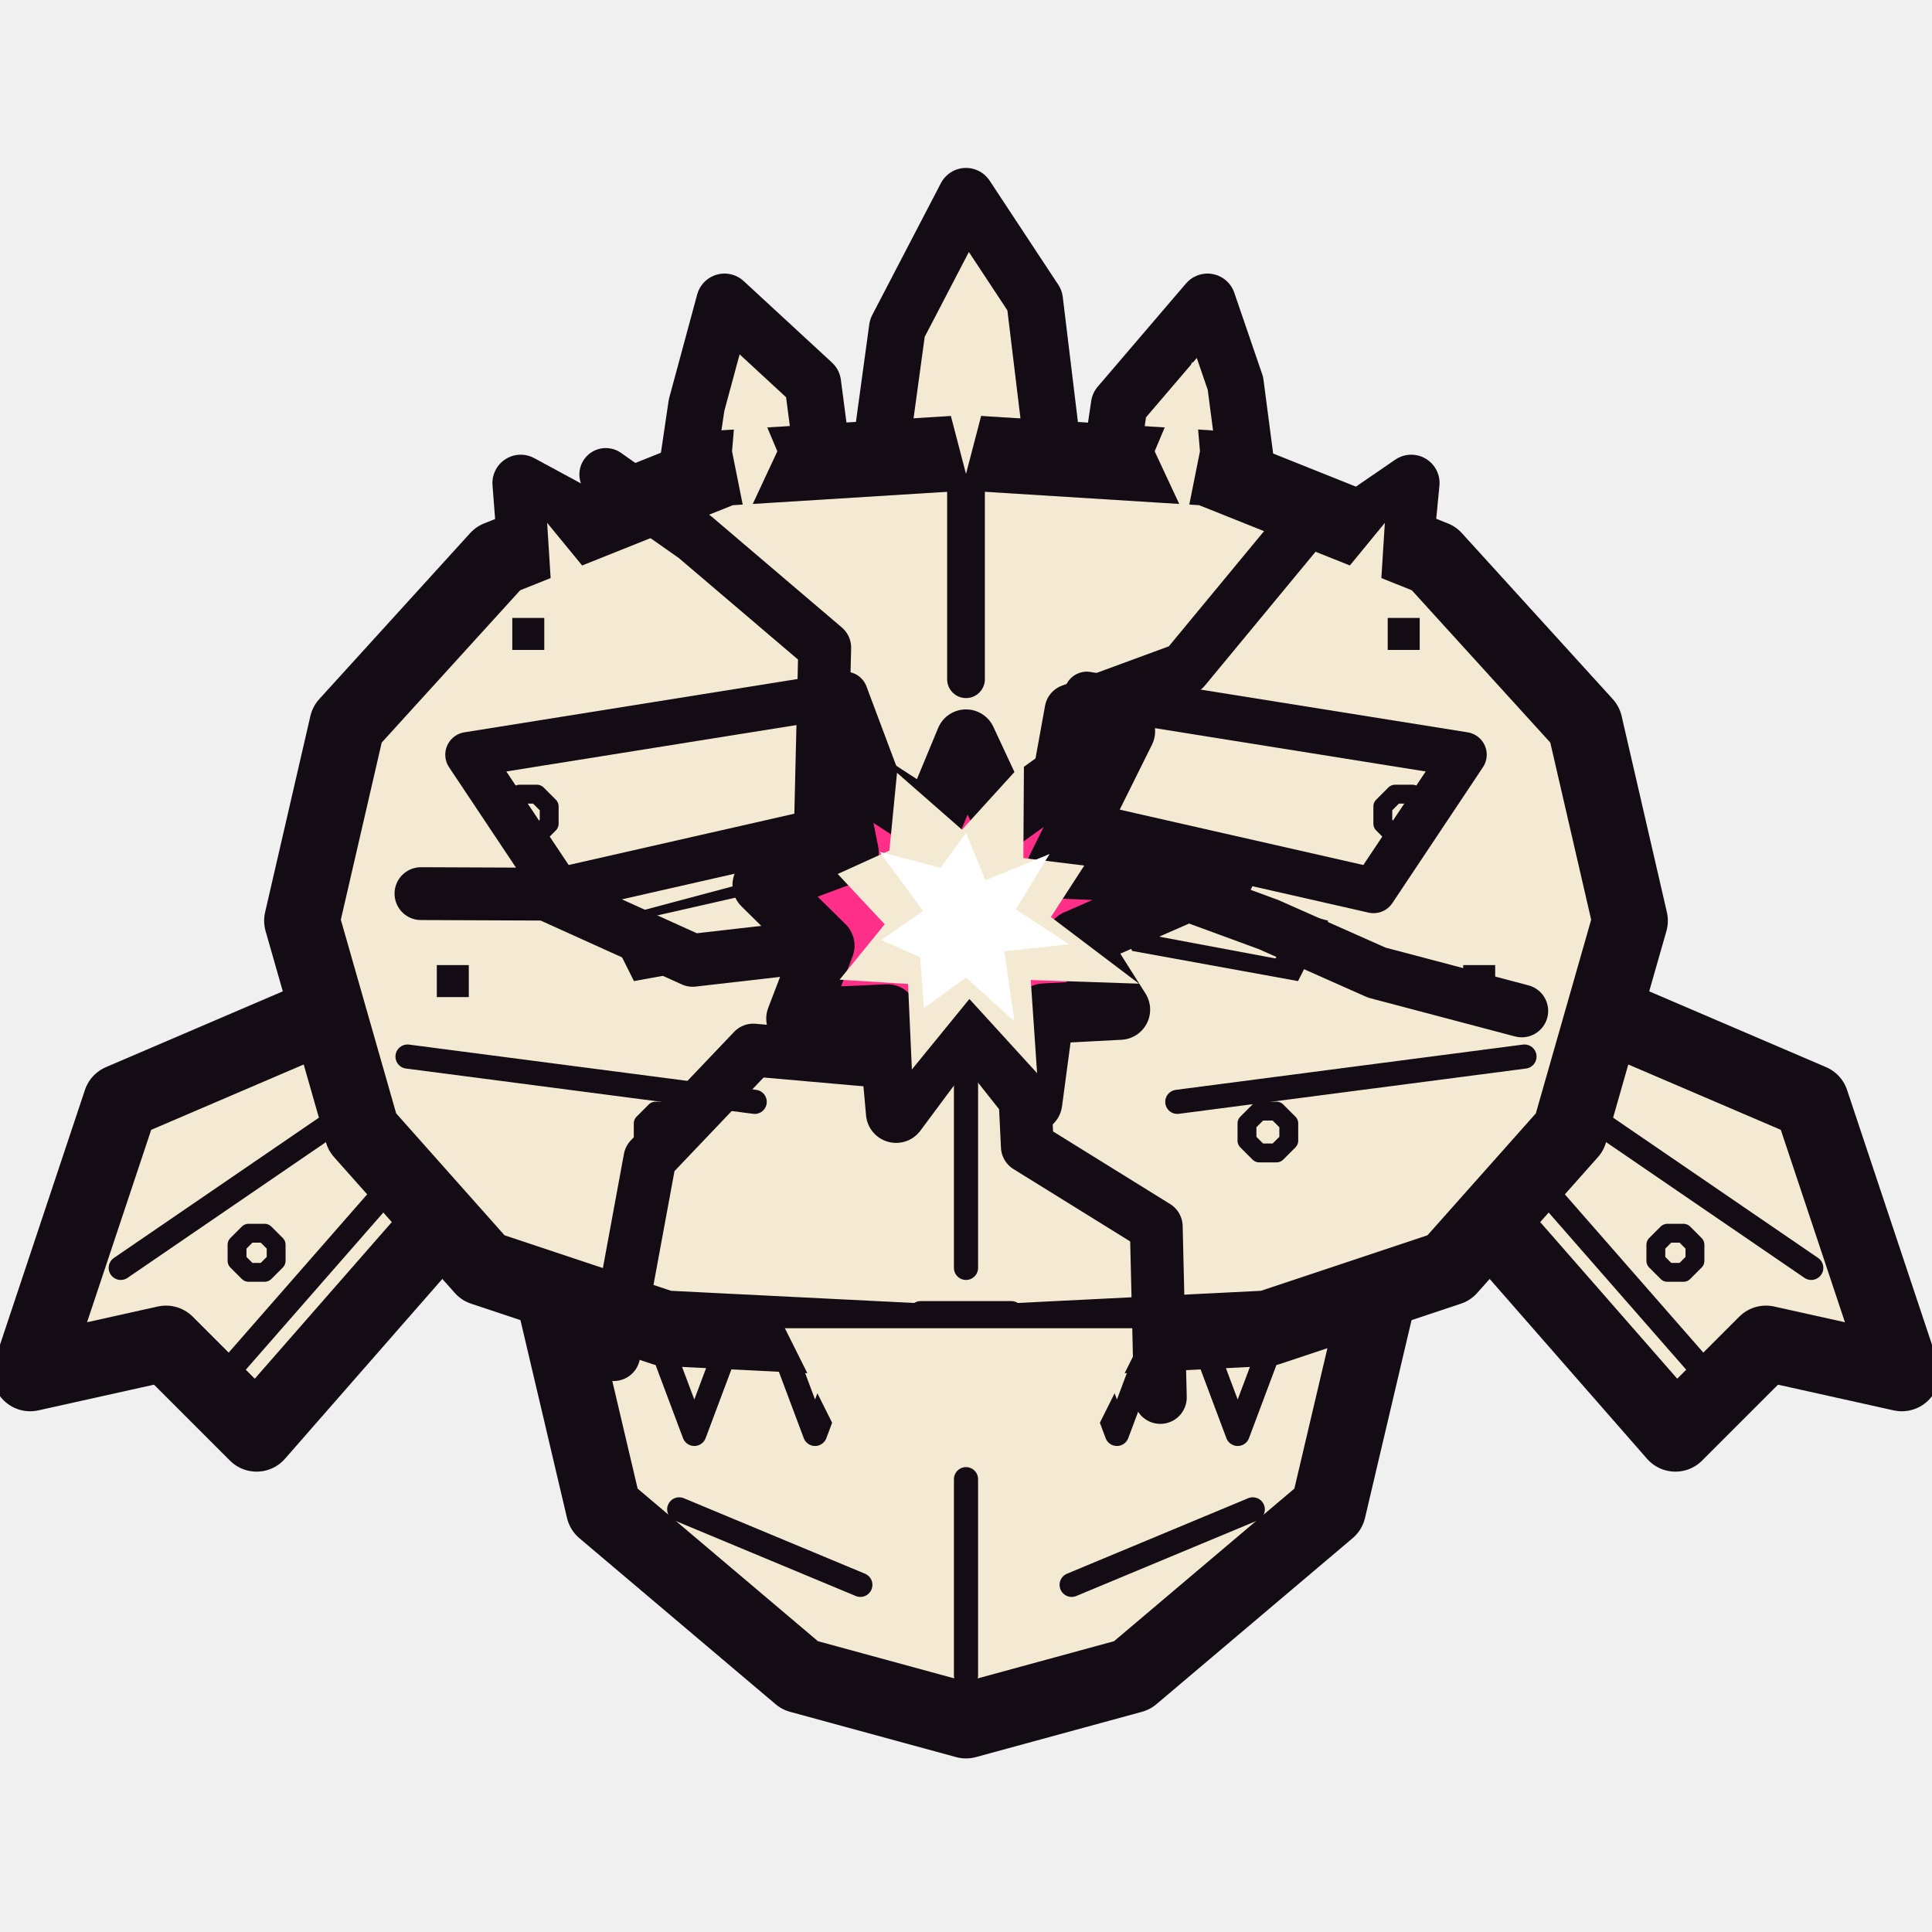
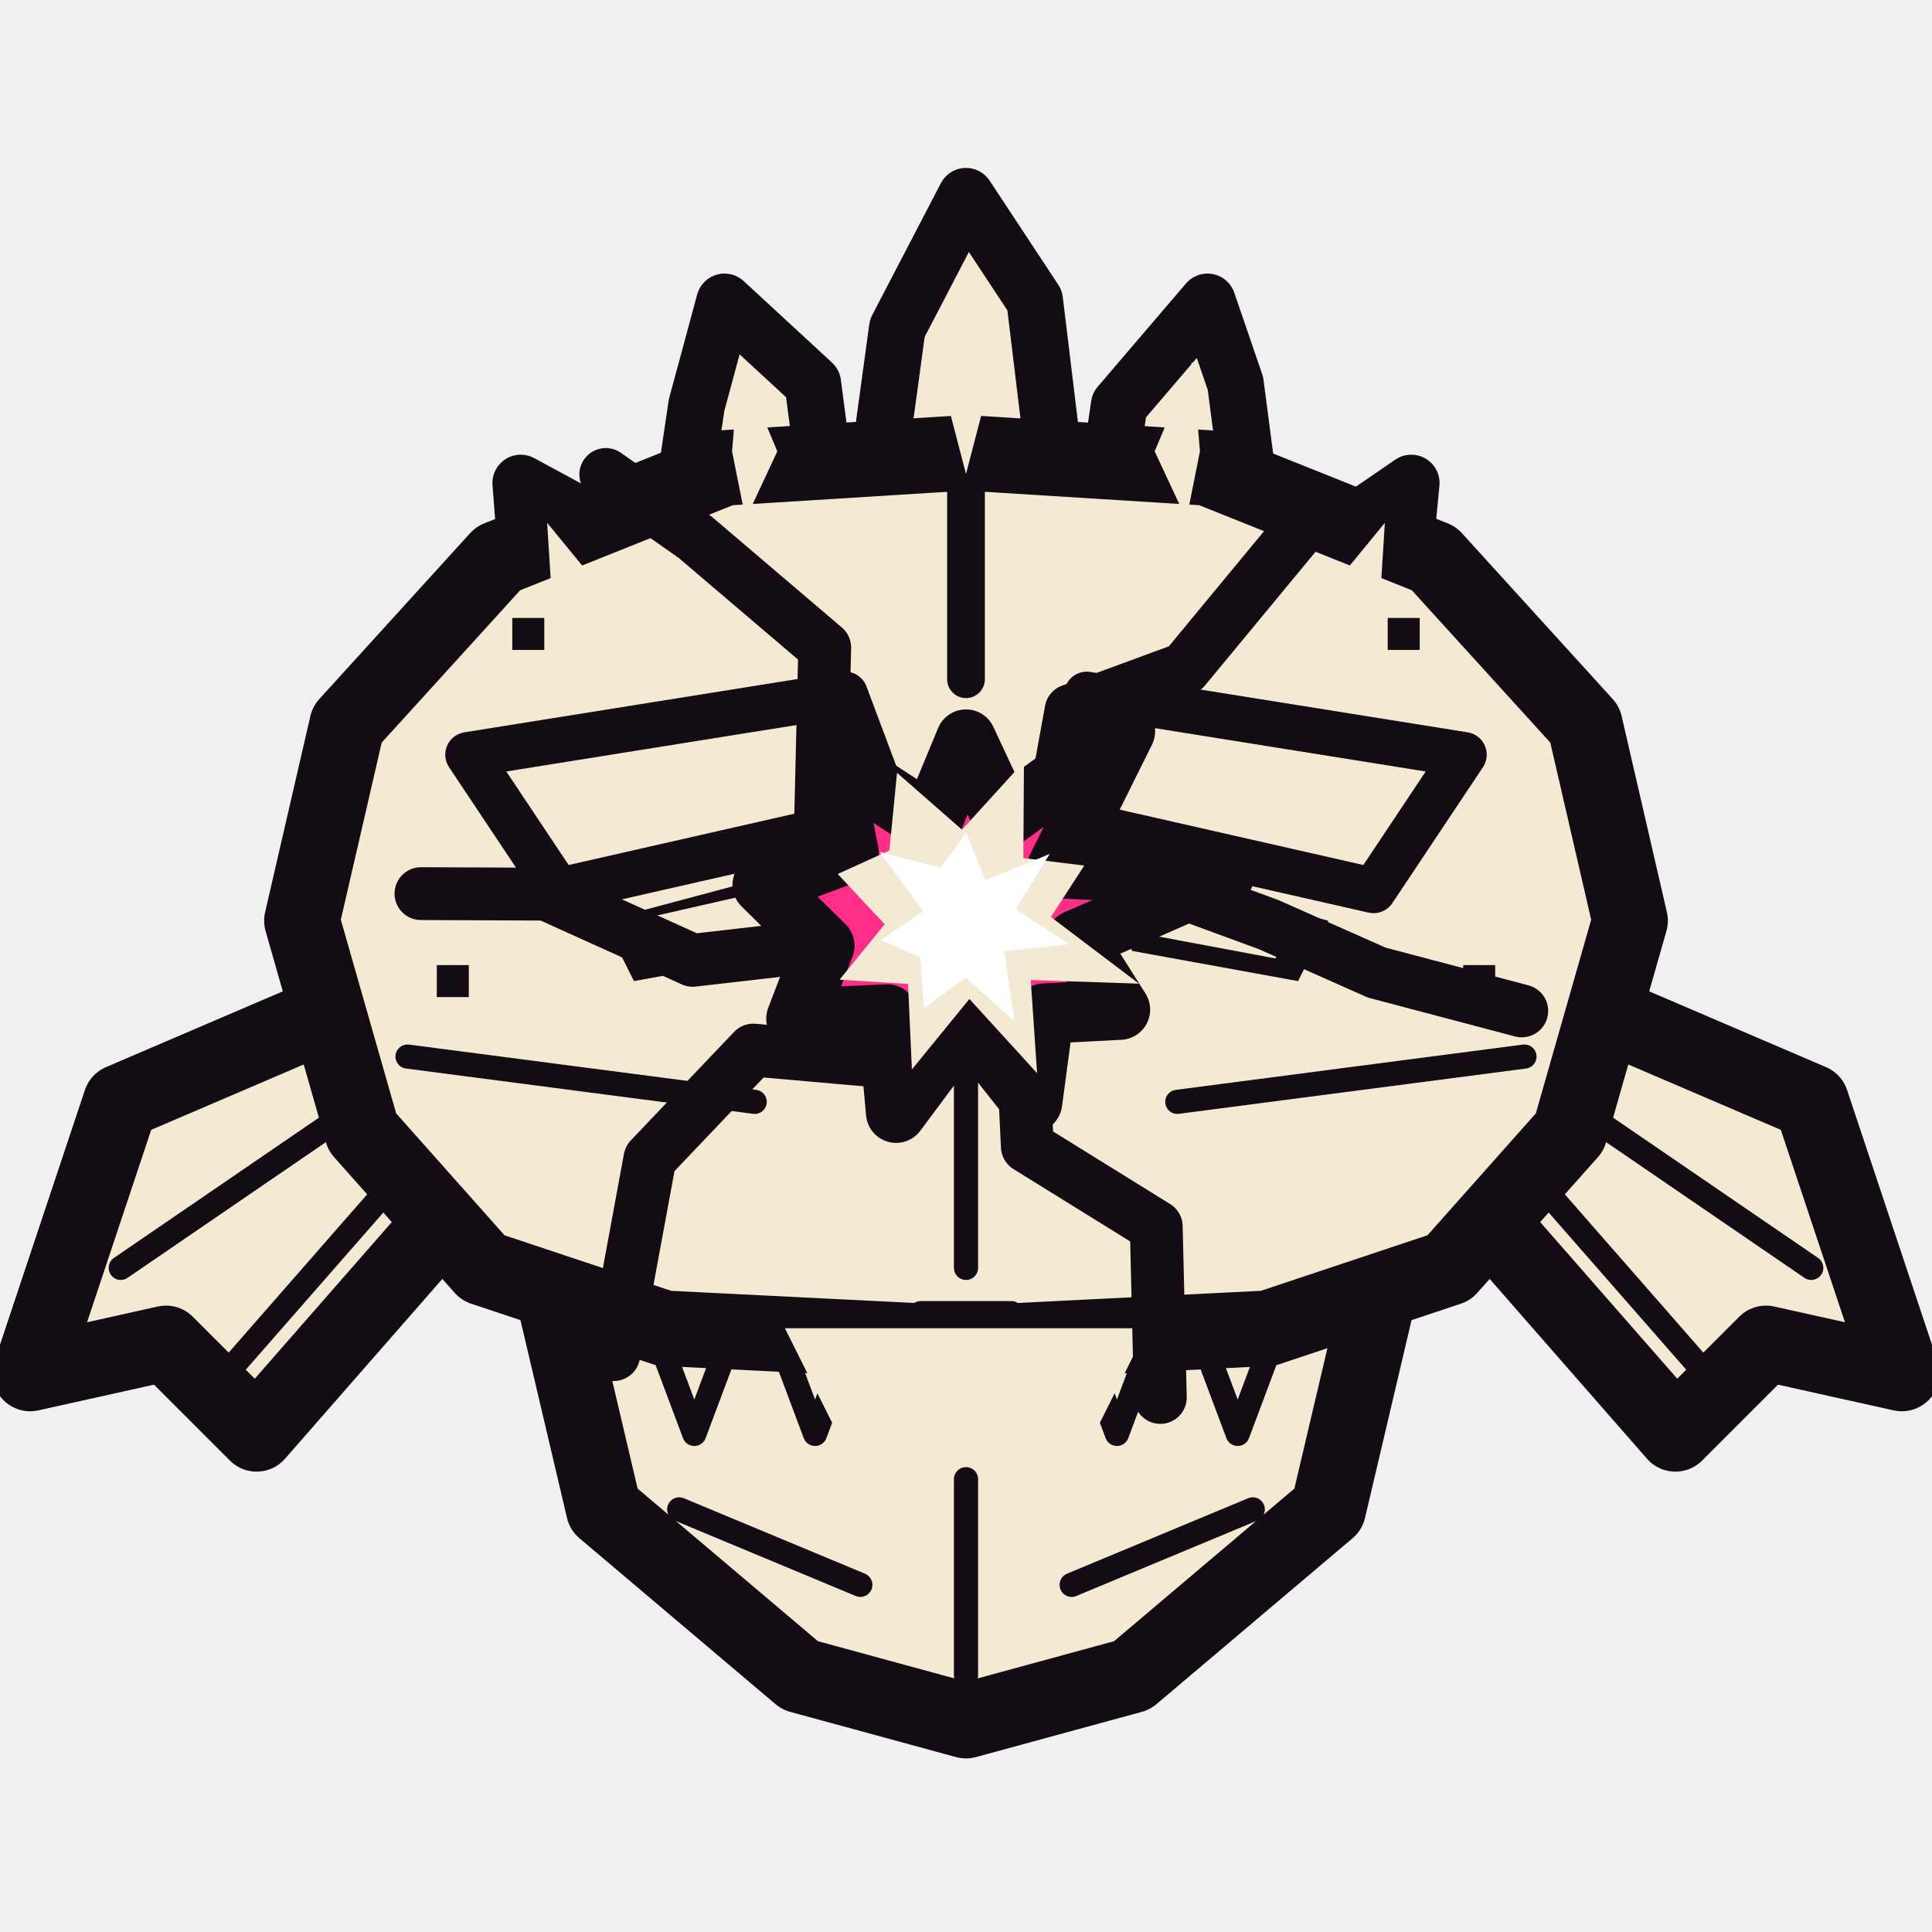
<svg xmlns="http://www.w3.org/2000/svg" viewBox="0 0 256 256" width="256" height="256">
  <defs>
    <filter id="blur" filterUnits="userSpaceOnUse" x="-64" y="-64" width="384" height="384">
      <feGaussianBlur stdDeviation="5" />
    </filter>
  </defs>
  <g transform="translate(128 128) scale(1 1) translate(-128 -128)">
    <g id="glow-back" />
    <g id="body">
      <g class="part" data-part="fin0">
        <g class="base">
          <polygon points="58,128 16,146 4,182 22,178 34,190 62,158" fill="#F4EAD4" />
-           <polygon points="50.59,149.07 49.07,150.59 46.93,150.59 45.41,149.07 45.41,146.93 46.93,145.41 49.07,145.41 50.59,146.93" fill="#F4EAD4" />
-           <polygon points="36.59,167.07 35.07,168.59 32.93,168.59 31.41,167.07 31.41,164.93 32.93,163.41 35.07,163.41 36.59,164.93" fill="#F4EAD4" />
        </g>
        <g class="shadow">
          <polygon points="62,158 34,190 22,178 40,160" fill="#F4EAD4" />
-           <polygon points="48,148 50.8,148 49.74,150.02 47.5,150.8" fill="#F4EAD4" />
-           <polygon points="34,166 36.8,166 35.74,168.02 33.5,168.8" fill="#F4EAD4" />
        </g>
        <g class="highlight">
          <polygon points="54,130 18,147 16,152 54,135" fill="#F4EAD4" />
-           <polygon points="46.38,147.44 47.55,146.26 48.5,147.3 47.16,148.14" fill="#F4EAD4" />
-           <polygon points="32.38,165.44 33.55,164.26 34.5,165.3 33.16,166.14" fill="#F4EAD4" />
        </g>
        <g class="ink">
          <polygon points="58,128 16,146 4,182 22,178 34,190 62,158" fill="none" stroke="#140C14" stroke-width="10" stroke-linejoin="round" />
          <polyline points="54,142 16,168" fill="none" stroke="#140C14" stroke-width="3.2" stroke-linejoin="round" stroke-linecap="round" />
          <polyline points="58,150 30,182" fill="none" stroke="#140C14" stroke-width="3.2" stroke-linejoin="round" stroke-linecap="round" />
-           <polygon points="50.59,149.07 49.07,150.59 46.93,150.59 45.41,149.07 45.41,146.93 46.93,145.41 49.07,145.41 50.59,146.93" fill="none" stroke="#140C14" stroke-width="2.5" stroke-linejoin="round" />
-           <polygon points="36.59,167.07 35.07,168.59 32.93,168.59 31.41,167.07 31.41,164.93 32.93,163.41 35.07,163.41 36.59,164.93" fill="none" stroke="#140C14" stroke-width="2.5" stroke-linejoin="round" />
        </g>
      </g>
      <g class="part" data-part="fin1">
        <g class="base">
          <polygon points="198,128 240,146 252,182 234,178 222,190 194,158" fill="#F4EAD4" />
-           <polygon points="210.59,149.07 209.07,150.59 206.93,150.59 205.41,149.07 205.41,146.93 206.93,145.41 209.07,145.41 210.59,146.93" fill="#F4EAD4" />
-           <polygon points="224.59,167.07 223.07,168.59 220.93,168.59 219.41,167.07 219.41,164.93 220.93,163.41 223.07,163.41 224.59,164.93" fill="#F4EAD4" />
        </g>
        <g class="shadow">
          <polygon points="194,158 222,190 234,178 216,160" fill="#F4EAD4" />
-           <polygon points="208,148 210.8,148 209.74,150.02 207.5,150.8" fill="#F4EAD4" />
-           <polygon points="222,166 224.8,166 223.74,168.02 221.5,168.8" fill="#F4EAD4" />
        </g>
        <g class="highlight">
          <polygon points="202,130 238,147 240,152 202,135" fill="#F4EAD4" />
-           <polygon points="206.38,147.44 207.55,146.26 208.5,147.3 207.16,148.14" fill="#F4EAD4" />
-           <polygon points="220.38,165.44 221.55,164.26 222.5,165.3 221.16,166.14" fill="#F4EAD4" />
        </g>
        <g class="ink">
          <polygon points="198,128 240,146 252,182 234,178 222,190 194,158" fill="none" stroke="#140C14" stroke-width="10" stroke-linejoin="round" />
          <polyline points="202,142 240,168" fill="none" stroke="#140C14" stroke-width="3.2" stroke-linejoin="round" stroke-linecap="round" />
          <polyline points="198,150 226,182" fill="none" stroke="#140C14" stroke-width="3.2" stroke-linejoin="round" stroke-linecap="round" />
-           <polygon points="210.59,149.07 209.07,150.59 206.93,150.59 205.41,149.07 205.41,146.93 206.93,145.41 209.07,145.41 210.59,146.93" fill="none" stroke="#140C14" stroke-width="2.5" stroke-linejoin="round" />
-           <polygon points="224.59,167.07 223.07,168.59 220.93,168.59 219.41,167.07 219.41,164.93 220.93,163.41 223.07,163.41 224.59,164.93" fill="none" stroke="#140C14" stroke-width="2.5" stroke-linejoin="round" />
        </g>
      </g>
      <g class="part" data-part="crown">
        <g class="base">
          <polygon points="67,88 69.7,73.12 69,64 82.3,71.2 85,88" fill="#F4EAD4" />
          <polygon points="171,88 173.7,73.12 187,64 186.3,71.2 189,88" fill="#F4EAD4" />
          <polygon points="89,76 92.3,53.68 96,40 107.7,50.8 111,76" fill="#F4EAD4" />
          <polygon points="145,76 148.3,53.68 160,40 163.7,50.8 167,76" fill="#F4EAD4" />
          <polygon points="115,72 118.9,43.48 128,26 137.1,39.8 141,72" fill="#F4EAD4" />
        </g>
        <g class="shadow">
          <polygon points="69,64 82.3,71.2 85,88 73.9,88" fill="#F4EAD4" />
          <polygon points="187,64 186.3,71.2 189,88 182.1,88" fill="#F4EAD4" />
          <polygon points="96,40 107.7,50.8 111,76 98.8,76" fill="#F4EAD4" />
          <polygon points="160,40 163.7,50.8 167,76 157.2,76" fill="#F4EAD4" />
          <polygon points="128,26 137.1,39.8 141,72 128,72" fill="#F4EAD4" />
        </g>
        <g class="highlight">
          <polygon points="70.7,73.12 68,67 72.85,74.8" fill="#F4EAD4" />
          <polygon points="174.7,73.12 186,67 176.85,74.8" fill="#F4EAD4" />
          <polygon points="93.3,53.68 95,43 96.15,56.2" fill="#F4EAD4" />
          <polygon points="149.3,53.68 159,43 152.15,56.2" fill="#F4EAD4" />
          <polygon points="119.9,43.48 127,29 123.45,46.7" fill="#F4EAD4" />
        </g>
        <g class="ink">
          <polygon points="67,88 69.7,73.12 69,64 82.3,71.2 85,88" fill="none" stroke="#140C14" stroke-width="7.5" stroke-linejoin="round" />
          <polygon points="171,88 173.7,73.12 187,64 186.3,71.2 189,88" fill="none" stroke="#140C14" stroke-width="7.5" stroke-linejoin="round" />
          <polygon points="89,76 92.3,53.68 96,40 107.7,50.8 111,76" fill="none" stroke="#140C14" stroke-width="7.5" stroke-linejoin="round" />
          <polygon points="145,76 148.3,53.68 160,40 163.7,50.8 167,76" fill="none" stroke="#140C14" stroke-width="7.5" stroke-linejoin="round" />
          <polygon points="115,72 118.9,43.48 128,26 137.1,39.8 141,72" fill="none" stroke="#140C14" stroke-width="7.5" stroke-linejoin="round" />
        </g>
      </g>
      <g class="part" data-part="maw">
        <g class="ink">
          <polygon points="82,166 174,166 160,200 96,200" fill="#140C14" />
        </g>
      </g>
      <g class="part" data-part="jaw">
        <g class="base">
          <polygon points="128,172 72,166 80,200 106,222 128,228 150,222 176,200 184,166" fill="#F4EAD4" />
          <polygon points="86,172 98,172 92,158" fill="#F4EAD4" />
          <polygon points="102,172 114,172 108,158" fill="#F4EAD4" />
          <polygon points="142,172 154,172 148,158" fill="#F4EAD4" />
          <polygon points="158,172 170,172 164,158" fill="#F4EAD4" />
        </g>
        <g class="shadow">
          <polygon points="128,200 184,166 176,200 150,222 128,228" fill="#F4EAD4" />
        </g>
        <g class="highlight">
          <polygon points="74,168 80,168 86,196 82,197" fill="#F4EAD4" />
          <polygon points="88,171 91,171 92,162" fill="#F4EAD4" />
          <polygon points="104,171 107,171 108,162" fill="#F4EAD4" />
          <polygon points="144,171 147,171 148,162" fill="#F4EAD4" />
          <polygon points="160,171 163,171 164,162" fill="#F4EAD4" />
        </g>
        <g class="ink">
          <polygon points="128,172 72,166 80,200 106,222 128,228 150,222 176,200 184,166" fill="none" stroke="#140C14" stroke-width="10" stroke-linejoin="round" />
          <polygon points="86,172 98,172 92,158" fill="none" stroke="#140C14" stroke-width="3.2" stroke-linejoin="round" />
          <polygon points="102,172 114,172 108,158" fill="none" stroke="#140C14" stroke-width="3.2" stroke-linejoin="round" />
          <polygon points="142,172 154,172 148,158" fill="none" stroke="#140C14" stroke-width="3.2" stroke-linejoin="round" />
          <polygon points="158,172 170,172 164,158" fill="none" stroke="#140C14" stroke-width="3.2" stroke-linejoin="round" />
          <polyline points="128,196 128,222" fill="none" stroke="#140C14" stroke-width="3.2" stroke-linejoin="round" stroke-linecap="round" />
          <polyline points="90,200 114,210" fill="none" stroke="#140C14" stroke-width="3.2" stroke-linejoin="round" stroke-linecap="round" />
          <polyline points="166,200 142,210" fill="none" stroke="#140C14" stroke-width="3.2" stroke-linejoin="round" stroke-linecap="round" />
        </g>
      </g>
      <g class="part" data-part="skull">
        <g class="base">
          <polygon points="128,60 96,62 66,74 46,96 40,122 48,150 64,168 88,176 128,178 168,176 192,168 208,150 216,122 210,96 190,74 160,62" fill="#F4EAD4" />
          <polygon points="86,174 98,174 92,190" fill="#F4EAD4" />
          <polygon points="102,174 114,174 108,190" fill="#F4EAD4" />
          <polygon points="122,174 134,174 128,188" fill="#F4EAD4" />
          <polygon points="142,174 154,174 148,190" fill="#F4EAD4" />
          <polygon points="158,174 170,174 164,190" fill="#F4EAD4" />
          <polygon points="62,100 112,92 118,108 74,118" fill="#F4EAD4" />
          <polygon points="194,100 144,92 138,108 182,118" fill="#F4EAD4" />
-           <polygon points="72.77,109.15 71.15,110.77 68.85,110.77 67.23,109.15 67.23,106.85 68.85,105.23 71.15,105.23 72.77,106.85" fill="#F4EAD4" />
-           <polygon points="90.77,151.15 89.15,152.77 86.85,152.77 85.23,151.15 85.23,148.85 86.85,147.23 89.15,147.23 90.77,148.85" fill="#F4EAD4" />
-           <polygon points="170.77,151.15 169.15,152.77 166.85,152.77 165.23,151.15 165.23,148.85 166.85,147.23 169.15,147.23 170.77,148.85" fill="#F4EAD4" />
-           <polygon points="188.77,109.15 187.15,110.77 184.85,110.77 183.23,109.15 183.23,106.85 184.85,105.23 187.15,105.23 188.77,106.85" fill="#F4EAD4" />
        </g>
        <g class="shadow">
          <polygon points="128,140 196,126 216,122 208,150 192,168 168,176 128,178" fill="#F4EAD4" />
          <polygon points="74,118 118,108 116,102 78,110" fill="#F4EAD4" />
          <polygon points="182,118 138,108 140,102 178,110" fill="#F4EAD4" />
-           <polygon points="70,108 73,108 71.86,110.16 69.46,111" fill="#F4EAD4" />
-           <polygon points="88,150 91,150 89.86,152.16 87.46,153" fill="#F4EAD4" />
-           <polygon points="168,150 171,150 169.86,152.16 167.46,153" fill="#F4EAD4" />
-           <polygon points="186,108 189,108 187.86,110.16 185.46,111" fill="#F4EAD4" />
        </g>
        <g class="highlight">
          <polygon points="96,64 68,76 50,96 55,97 71,80 97,69" fill="#F4EAD4" />
          <polygon points="42,122 49,148 53,147 47,122" fill="#F4EAD4" />
          <polygon points="88,175 91,175 92,185" fill="#F4EAD4" />
          <polygon points="104,175 107,175 108,185" fill="#F4EAD4" />
          <polygon points="124,175 127,175 128,185" fill="#F4EAD4" />
          <polygon points="144,175 147,175 148,185" fill="#F4EAD4" />
          <polygon points="160,175 163,175 164,185" fill="#F4EAD4" />
-           <polygon points="68.26,107.4 69.52,106.14 70.54,107.25 69.1,108.15" fill="#F4EAD4" />
-           <polygon points="86.26,149.4 87.52,148.14 88.54,149.25 87.1,150.15" fill="#F4EAD4" />
-           <polygon points="166.26,149.4 167.52,148.14 168.54,149.25 167.1,150.15" fill="#F4EAD4" />
-           <polygon points="184.26,107.4 185.52,106.14 186.54,107.25 185.1,108.15" fill="#F4EAD4" />
        </g>
        <g class="ink">
          <polygon points="86,174 98,174 92,190" fill="none" stroke="#140C14" stroke-width="3.2" stroke-linejoin="round" />
          <polygon points="102,174 114,174 108,190" fill="none" stroke="#140C14" stroke-width="3.2" stroke-linejoin="round" />
          <polygon points="122,174 134,174 128,188" fill="none" stroke="#140C14" stroke-width="3.2" stroke-linejoin="round" />
          <polygon points="142,174 154,174 148,190" fill="none" stroke="#140C14" stroke-width="3.2" stroke-linejoin="round" />
          <polygon points="158,174 170,174 164,190" fill="none" stroke="#140C14" stroke-width="3.2" stroke-linejoin="round" />
          <polygon points="128,60 96,62 66,74 46,96 40,122 48,150 64,168 88,176 128,178 168,176 192,168 208,150 216,122 210,96 190,74 160,62" fill="none" stroke="#140C14" stroke-width="10" stroke-linejoin="round" />
          <polygon points="62,100 112,92 118,108 74,118" fill="none" stroke="#140C14" stroke-width="6" stroke-linejoin="round" />
          <polygon points="80,122 110,114 106,126 84,130" fill="#140C14" />
          <polygon points="194,100 144,92 138,108 182,118" fill="none" stroke="#140C14" stroke-width="6" stroke-linejoin="round" />
          <polygon points="176,122 146,114 150,126 172,130" fill="#140C14" />
          <polyline points="128,64 128,90" fill="none" stroke="#140C14" stroke-width="5" stroke-linejoin="round" stroke-linecap="round" />
          <polyline points="128,132 128,168" fill="none" stroke="#140C14" stroke-width="3.2" stroke-linejoin="round" stroke-linecap="round" />
          <polyline points="54,140 100,146" fill="none" stroke="#140C14" stroke-width="3.2" stroke-linejoin="round" stroke-linecap="round" />
          <polyline points="202,140 156,146" fill="none" stroke="#140C14" stroke-width="3.2" stroke-linejoin="round" stroke-linecap="round" />
-           <polygon points="72.77,109.15 71.15,110.77 68.85,110.77 67.23,109.15 67.23,106.85 68.85,105.23 71.15,105.23 72.77,106.85" fill="none" stroke="#140C14" stroke-width="2.5" stroke-linejoin="round" />
-           <polygon points="90.77,151.15 89.15,152.77 86.85,152.77 85.23,151.15 85.23,148.85 86.85,147.23 89.15,147.23 90.77,148.85" fill="none" stroke="#140C14" stroke-width="2.5" stroke-linejoin="round" />
-           <polygon points="170.77,151.15 169.15,152.77 166.85,152.77 165.23,151.15 165.23,148.85 166.85,147.23 169.15,147.23 170.77,148.85" fill="none" stroke="#140C14" stroke-width="2.5" stroke-linejoin="round" />
-           <polygon points="188.77,109.15 187.15,110.77 184.85,110.77 183.23,109.15 183.23,106.85 184.85,105.23 187.15,105.23 188.77,106.85" fill="none" stroke="#140C14" stroke-width="2.5" stroke-linejoin="round" />
          <polygon points="72.12,86.12 67.88,86.12 67.88,81.88 72.12,81.88" fill="#140C14" />
          <polygon points="188.12,86.12 183.88,86.12 183.88,81.88 188.12,81.88" fill="#140C14" />
          <polygon points="62.12,132.12 57.88,132.12 57.88,127.88 62.12,127.88" fill="#140C14" />
          <polygon points="198.12,132.12 193.88,132.12 193.88,127.88 198.12,127.88" fill="#140C14" />
        </g>
      </g>
    </g>
    <g id="glow">
      <g>
        <polygon points="72.5,69.28 79,77.2 73.9,83.2 73,77.2" fill="#F4EAD4" />
        <polygon points="183.5,69.28 183,77.2 182.1,83.2 177,77.2" fill="#F4EAD4" />
        <polygon points="98,47.92 103,59.8 98.8,68.8 97,59.8" fill="#F4EAD4" />
        <polygon points="158,47.92 159,59.8 157.2,68.8 153,59.8" fill="#F4EAD4" />
        <polygon points="128,36.12 131,51.3 128,62.8 125,51.3" fill="#F4EAD4" />
      </g>
      <g>
        <polygon points="104,176 152,176 144,192 112,192" fill="#F4EAD4" />
      </g>
      <g>
        <polygon points="84,122 106,117 103,124 87,127" fill="#F4EAD4" />
        <polygon points="172,122 150,117 153,124 169,127" fill="#F4EAD4" />
      </g>
    </g>
  </g>
  <g id="fx" transform="translate(128 128) scale(1 1) translate(-128 -128)">
    <polyline points="128,122 145.08,114.07 168.09,122.51 182.44,128.88 201.64,133.95" fill="none" stroke="#140C14" stroke-width="7" stroke-linejoin="round" stroke-linecap="round" />
    <polyline points="128,122 135.38,136.41 136.13,151.93 153.21,162.52 153.75,185.17" fill="none" stroke="#140C14" stroke-width="7" stroke-linejoin="round" stroke-linecap="round" />
    <polyline points="128,122 121.82,141.08 99.81,139.14 86.12,153.52 81.33,179.49" fill="none" stroke="#140C14" stroke-width="7" stroke-linejoin="round" stroke-linecap="round" />
    <polyline points="128,122 112.75,124.84 91.78,127.25 72.4,118.48 55.78,118.41" fill="none" stroke="#140C14" stroke-width="7" stroke-linejoin="round" stroke-linecap="round" />
    <polyline points="128,122 108.6,114.32 109.28,85.81 92.09,71.17 80.27,62.87" fill="none" stroke="#140C14" stroke-width="7" stroke-linejoin="round" stroke-linecap="round" />
    <polyline points="128,122 138.73,111.71 141.92,94.14 156.97,88.6 171.95,70.48" fill="none" stroke="#140C14" stroke-width="7" stroke-linejoin="round" stroke-linecap="round" />
    <polygon points="128,98 132.91,108.52 149.06,96.9 140.04,115.05 162.22,115.97 142.58,124.57 148.4,133.78 138.33,134.31 136.76,146.06 128,134.99 118.74,147.44 117.58,134.42 105.53,134.97 109.23,125.31 101.06,117.25 112.45,113.02 109.98,100.53 123.35,109.22" fill="#FF2E88" stroke="#140C14" stroke-width="8" stroke-linejoin="round" />
    <polygon points="135.68,100.91 135.6,113.7 143.67,114.69 139.25,121.51 150.92,130.34 136.58,129.86 137.42,142.2 128.45,132.37 120.83,141.71 120.32,130.38 111.25,129.81 117.23,122.47 111,115.81 117.85,112.7 118.86,102.4 127.47,109.94" fill="#F4EAD4" />
    <polygon points="128,110.37 130.58,116.64 139.08,113.16 134.6,120.49 141.66,125.12 133.07,126.05 134.42,135.33 128,129.53 122.43,133.57 121.93,126.84 116.77,124.56 122.31,120.7 116.56,112.88 124.62,114.98" fill="#FFFFFF" />
  </g>
</svg>
